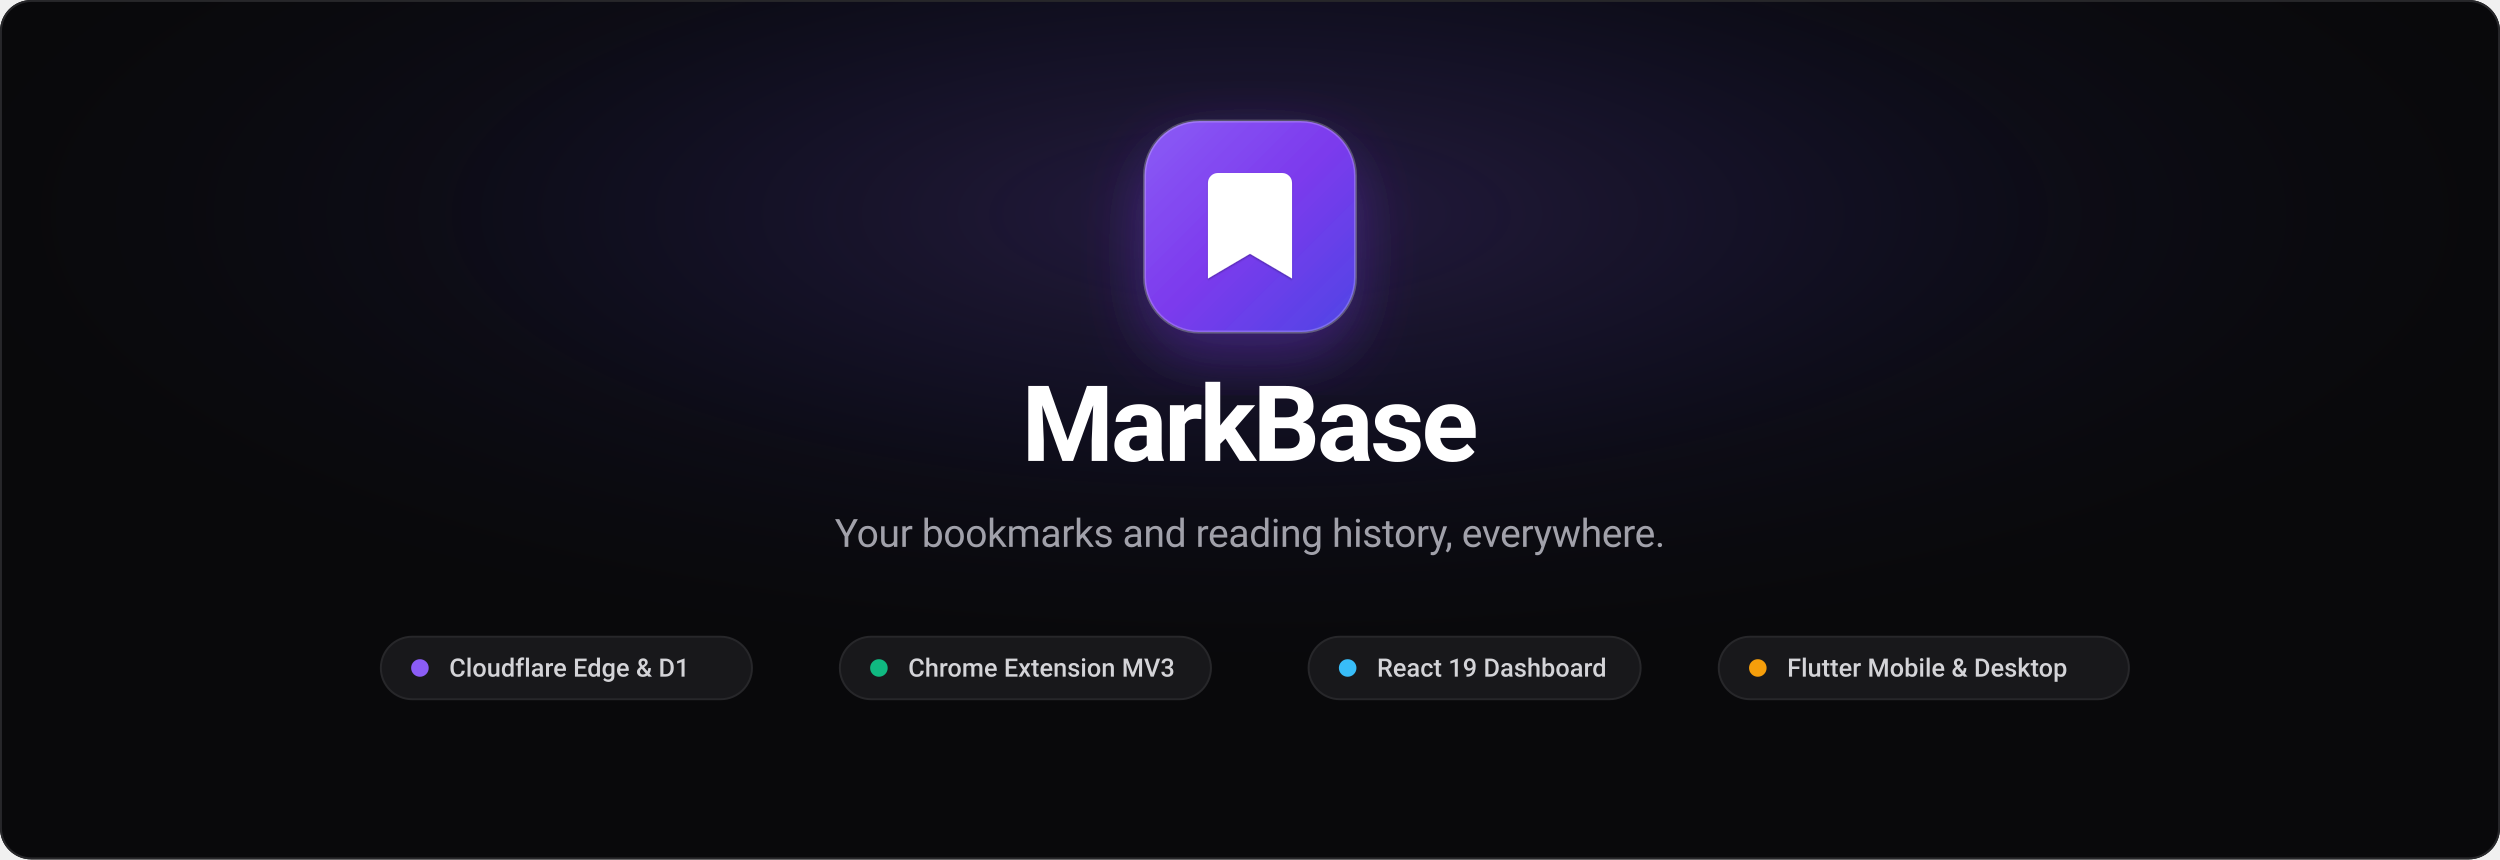
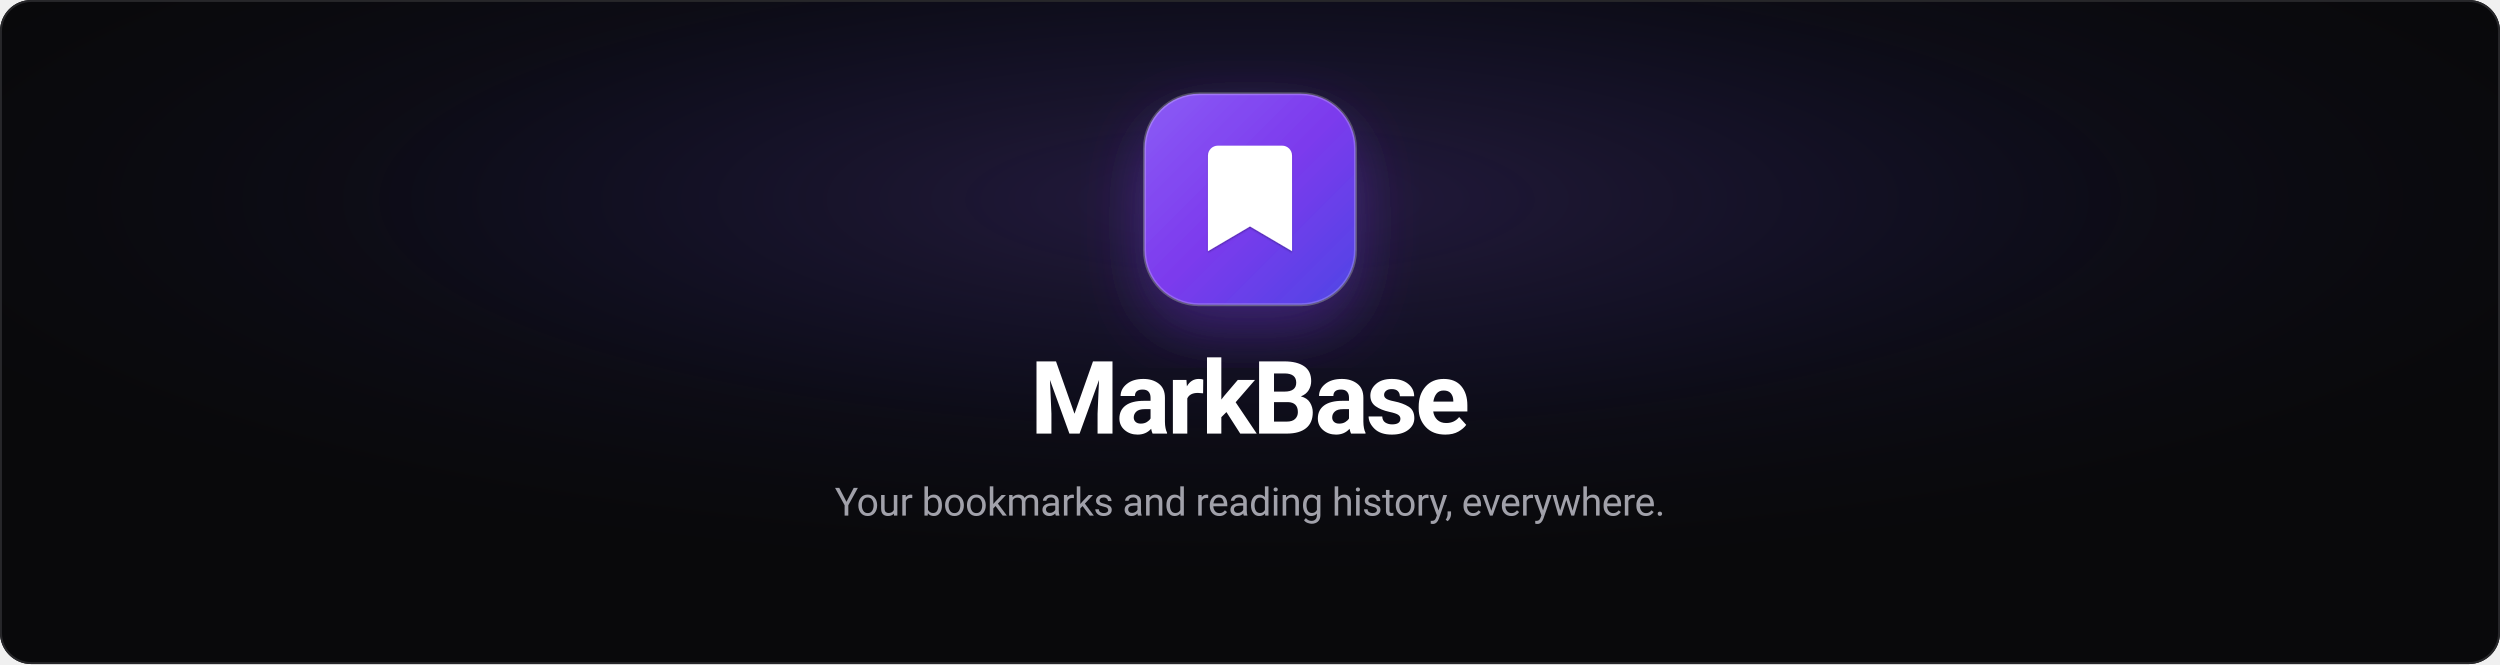
- <svg xmlns="http://www.w3.org/2000/svg" viewBox="0 0 1280 440" width="1280" height="440">
+ <svg xmlns="http://www.w3.org/2000/svg" viewBox="0 0 1280 340" width="1280" height="340">
  <defs>
-     <radialGradient id="glow" cx="50%" cy="25%" r="55%">
+     <radialGradient id="glow" cx="50%" cy="30%" r="60%">
      <stop offset="0%" stop-color="#8b5cf6" stop-opacity="0.22" />
      <stop offset="60%" stop-color="#4f46e5" stop-opacity="0.05" />
      <stop offset="100%" stop-color="#09090b" stop-opacity="0" />
    </radialGradient>
    <linearGradient id="logoGrad" x1="0%" y1="0%" x2="100%" y2="100%">
      <stop offset="0%" stop-color="#8b5cf6" />
      <stop offset="50%" stop-color="#7c3aed" />
      <stop offset="100%" stop-color="#4f46e5" />
    </linearGradient>
    <filter id="logoShadow" x="-30%" y="-30%" width="160%" height="160%">
      <feDropShadow dx="0" dy="12" stdDeviation="16" flood-color="#7c3aed" flood-opacity="0.4" />
    </filter>
    <filter id="ribbonShadow" x="-30%" y="-30%" width="160%" height="160%">
      <feDropShadow dx="0" dy="3" stdDeviation="3" flood-color="#1e1035" flood-opacity="0.4" />
    </filter>
  </defs>
  <style>
    .title {
      font-family: -apple-system, BlinkMacSystemFont, "Segoe UI", Roboto, "Helvetica Neue", Arial, sans-serif;
      font-weight: 700;
-       font-size: 54px;
+       font-size: 52px;
      letter-spacing: -0.03em;
      fill: #ffffff;
      text-anchor: middle;
    }
    .subtitle {
      font-family: -apple-system, BlinkMacSystemFont, "Segoe UI", Roboto, "Helvetica Neue", Arial, sans-serif;
      font-weight: 400;
      font-size: 20px;
      letter-spacing: -0.01em;
      fill: #a1a1aa;
      text-anchor: middle;
    }
-     .pill-text {
-       font-family: -apple-system, BlinkMacSystemFont, "Segoe UI", Roboto, "Helvetica Neue", Arial, sans-serif;
-       font-weight: 500;
-       font-size: 13px;
-       fill: #d4d4d8;
-       text-anchor: start;
-       dominant-baseline: central;
-     }
  </style>
-   <rect width="1280" height="440" rx="16" fill="#09090b" />
-   <rect width="1280" height="440" rx="16" fill="url(#glow)" />
-   <rect x="0.5" y="0.5" width="1279" height="439" rx="15.5" fill="none" stroke="#27272a" stroke-width="1" />
-   <g transform="translate(586, 62)" filter="url(#logoShadow)">
+   <rect width="1280" height="340" rx="16" fill="#09090b" />
+   <rect width="1280" height="340" rx="16" fill="url(#glow)" />
+   <rect x="0.5" y="0.5" width="1279" height="339" rx="15.5" fill="none" stroke="#27272a" stroke-width="1" />
+   <g transform="translate(586, 48)" filter="url(#logoShadow)">
    <rect width="108" height="108" rx="28" fill="url(#logoGrad)" />
    <rect width="108" height="108" rx="28" fill="none" stroke="rgba(255,255,255,0.22)" stroke-width="1.5" />
    <g transform="scale(0.2109375)" filter="url(#ribbonShadow)">
      <path d="M 178 126 H 334 A 24 24 0 0 1 358 150 V 382 L 256 322 L 154 382 V 150 A 24 24 0 0 1 178 126 Z" fill="#ffffff" />
    </g>
  </g>
-   <text x="640" y="236" class="title">MarkBase</text>
-   <text x="640" y="280" class="subtitle">Your bookmarks and reading history, everywhere.</text>
-   <g transform="translate(640, 342)">
-     <g transform="translate(-350, 0)">
-       <rect x="-95" y="-16" width="190" height="32" rx="16" fill="#18181b" stroke="#27272a" />
-       <circle cx="-75" cy="0" r="4.5" fill="#8b5cf6" />
-       <text x="-60" y="0" class="pill-text">Cloudflare Edge &amp; D1</text>
-     </g>
-     <g transform="translate(-115, 0)">
-       <rect x="-95" y="-16" width="190" height="32" rx="16" fill="#18181b" stroke="#27272a" />
-       <circle cx="-75" cy="0" r="4.5" fill="#10b981" />
-       <text x="-60" y="0" class="pill-text">Chrome Extension MV3</text>
-     </g>
-     <g transform="translate(115, 0)">
-       <rect x="-85" y="-16" width="170" height="32" rx="16" fill="#18181b" stroke="#27272a" />
-       <circle cx="-65" cy="0" r="4.5" fill="#38bdf8" />
-       <text x="-50" y="0" class="pill-text">React 19 Dashboard</text>
-     </g>
-     <g transform="translate(345, 0)">
-       <rect x="-105" y="-16" width="210" height="32" rx="16" fill="#18181b" stroke="#27272a" />
-       <circle cx="-85" cy="0" r="4.5" fill="#f59e0b" />
-       <text x="-70" y="0" class="pill-text">Flutter Mobile &amp; Desktop</text>
-     </g>
-   </g>
+   <text x="640" y="222" class="title">MarkBase</text>
+   <text x="640" y="264" class="subtitle">Your bookmarks and reading history, everywhere.</text>
</svg>
